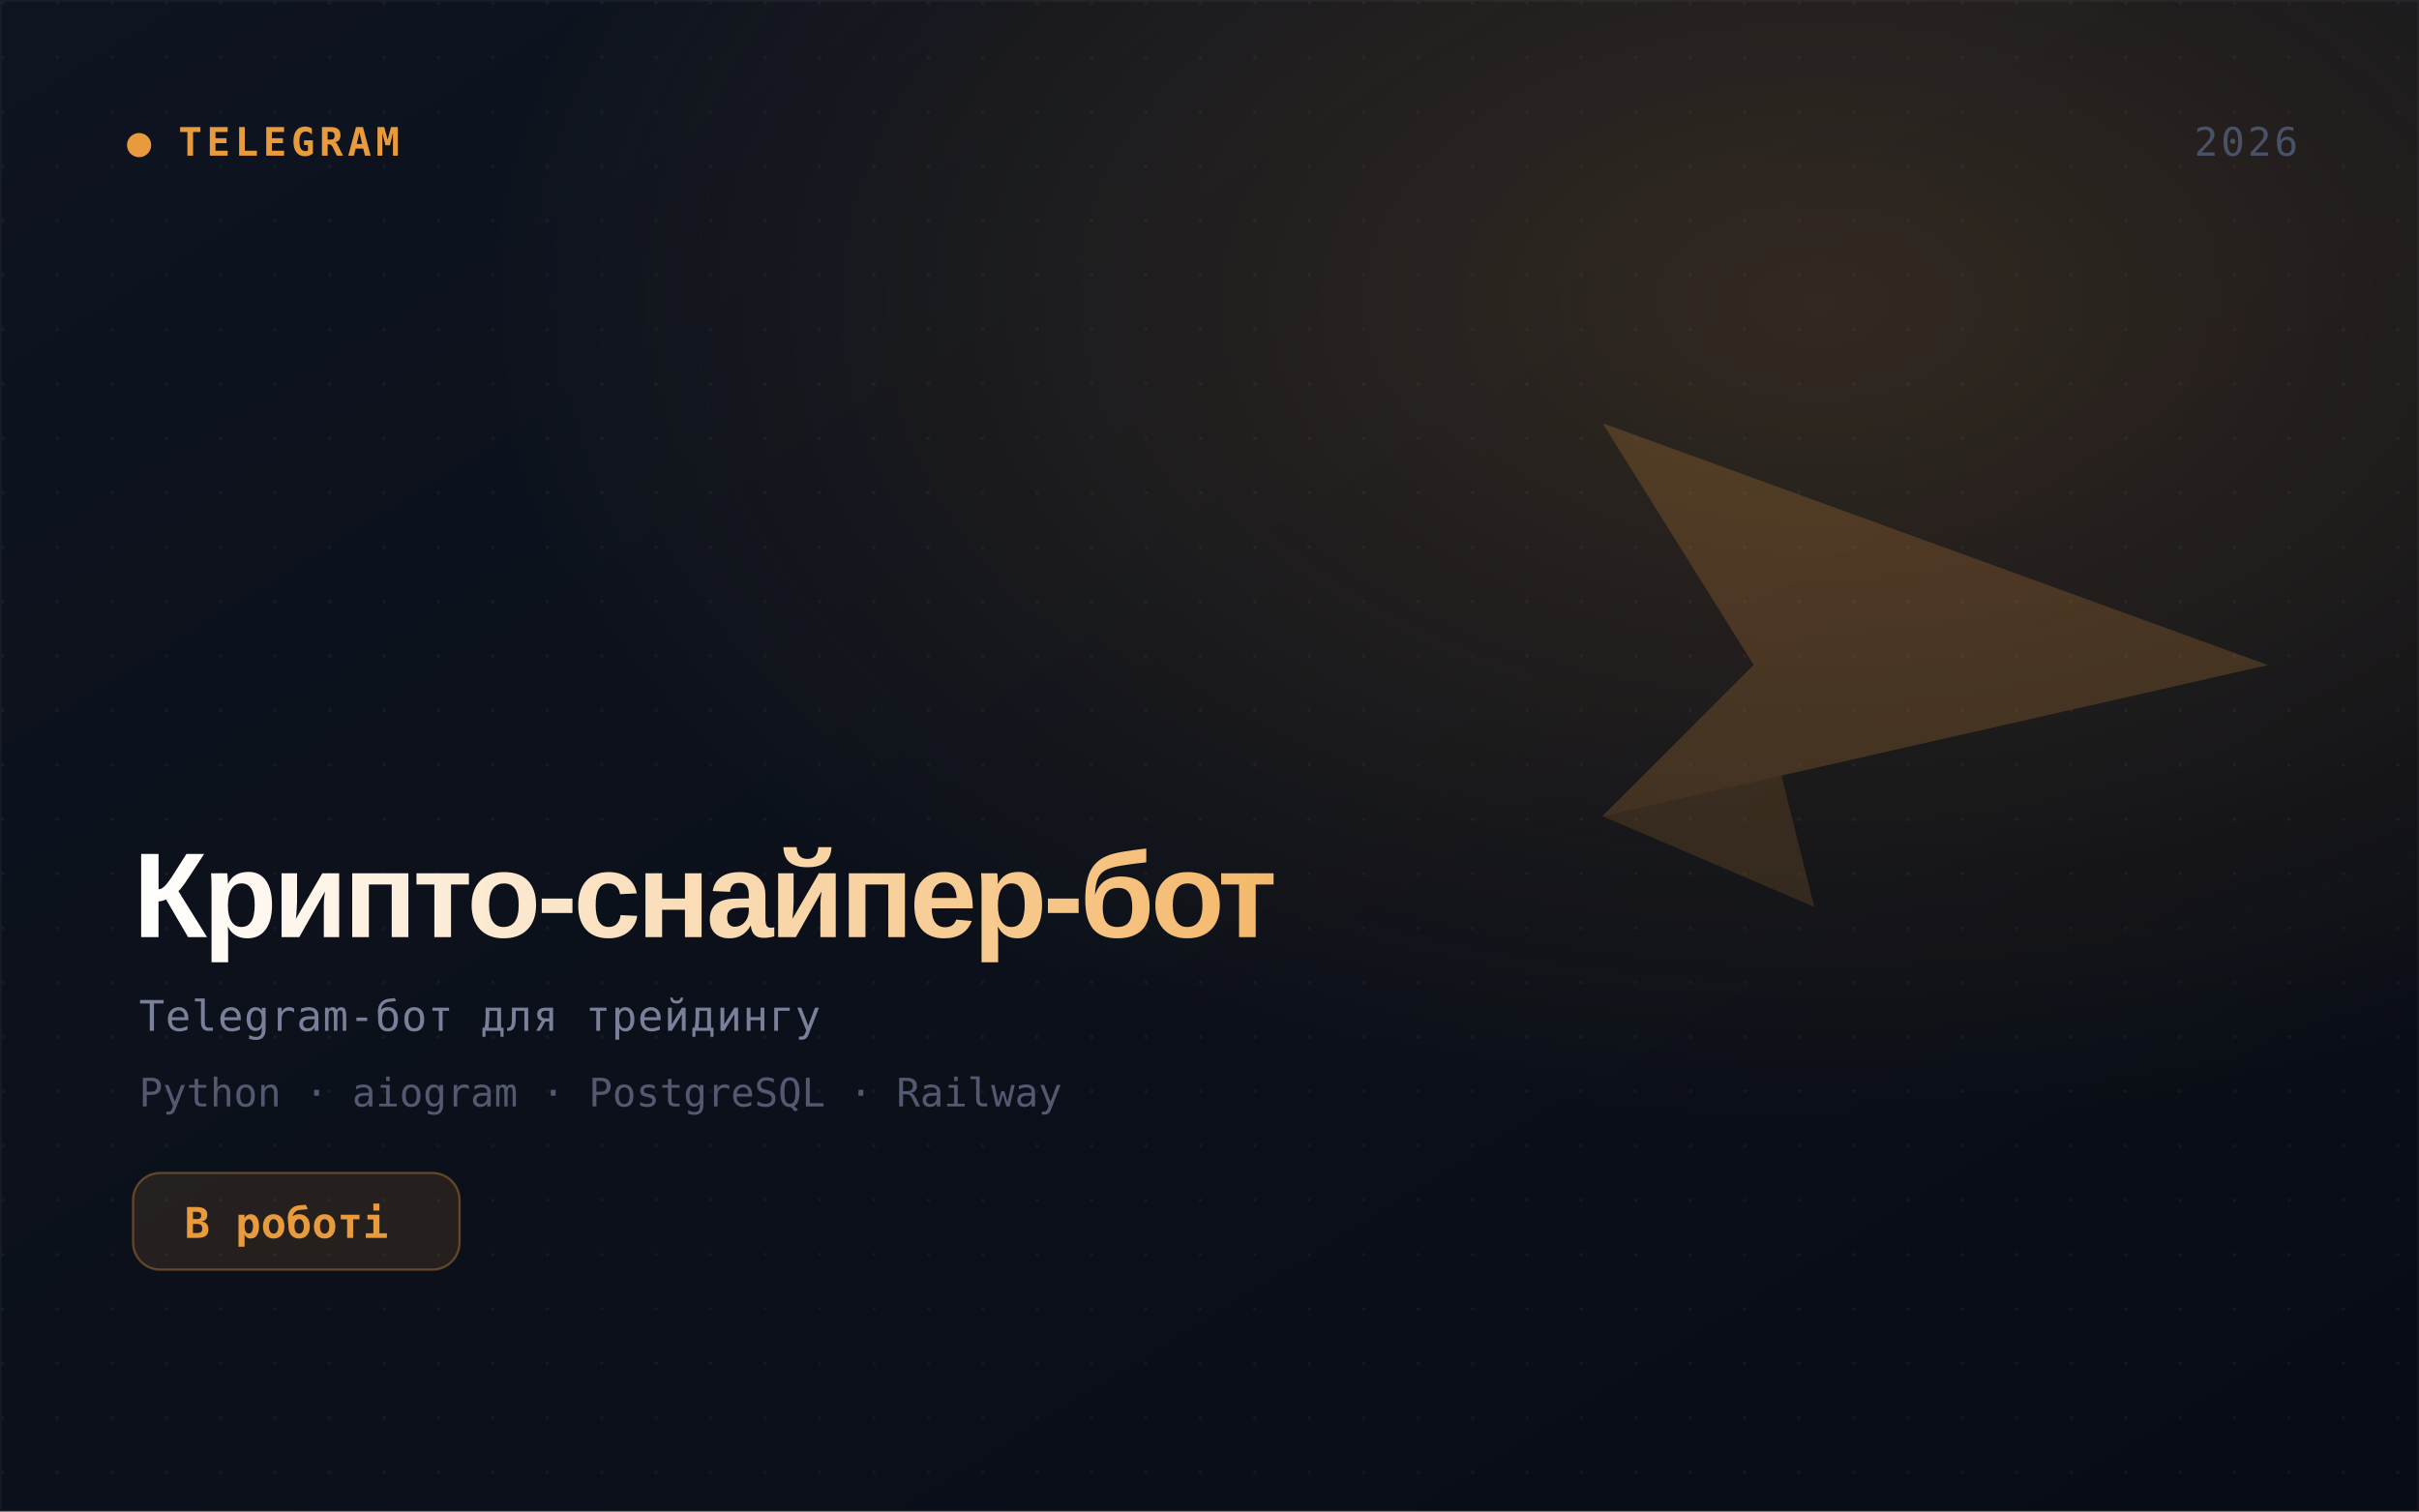
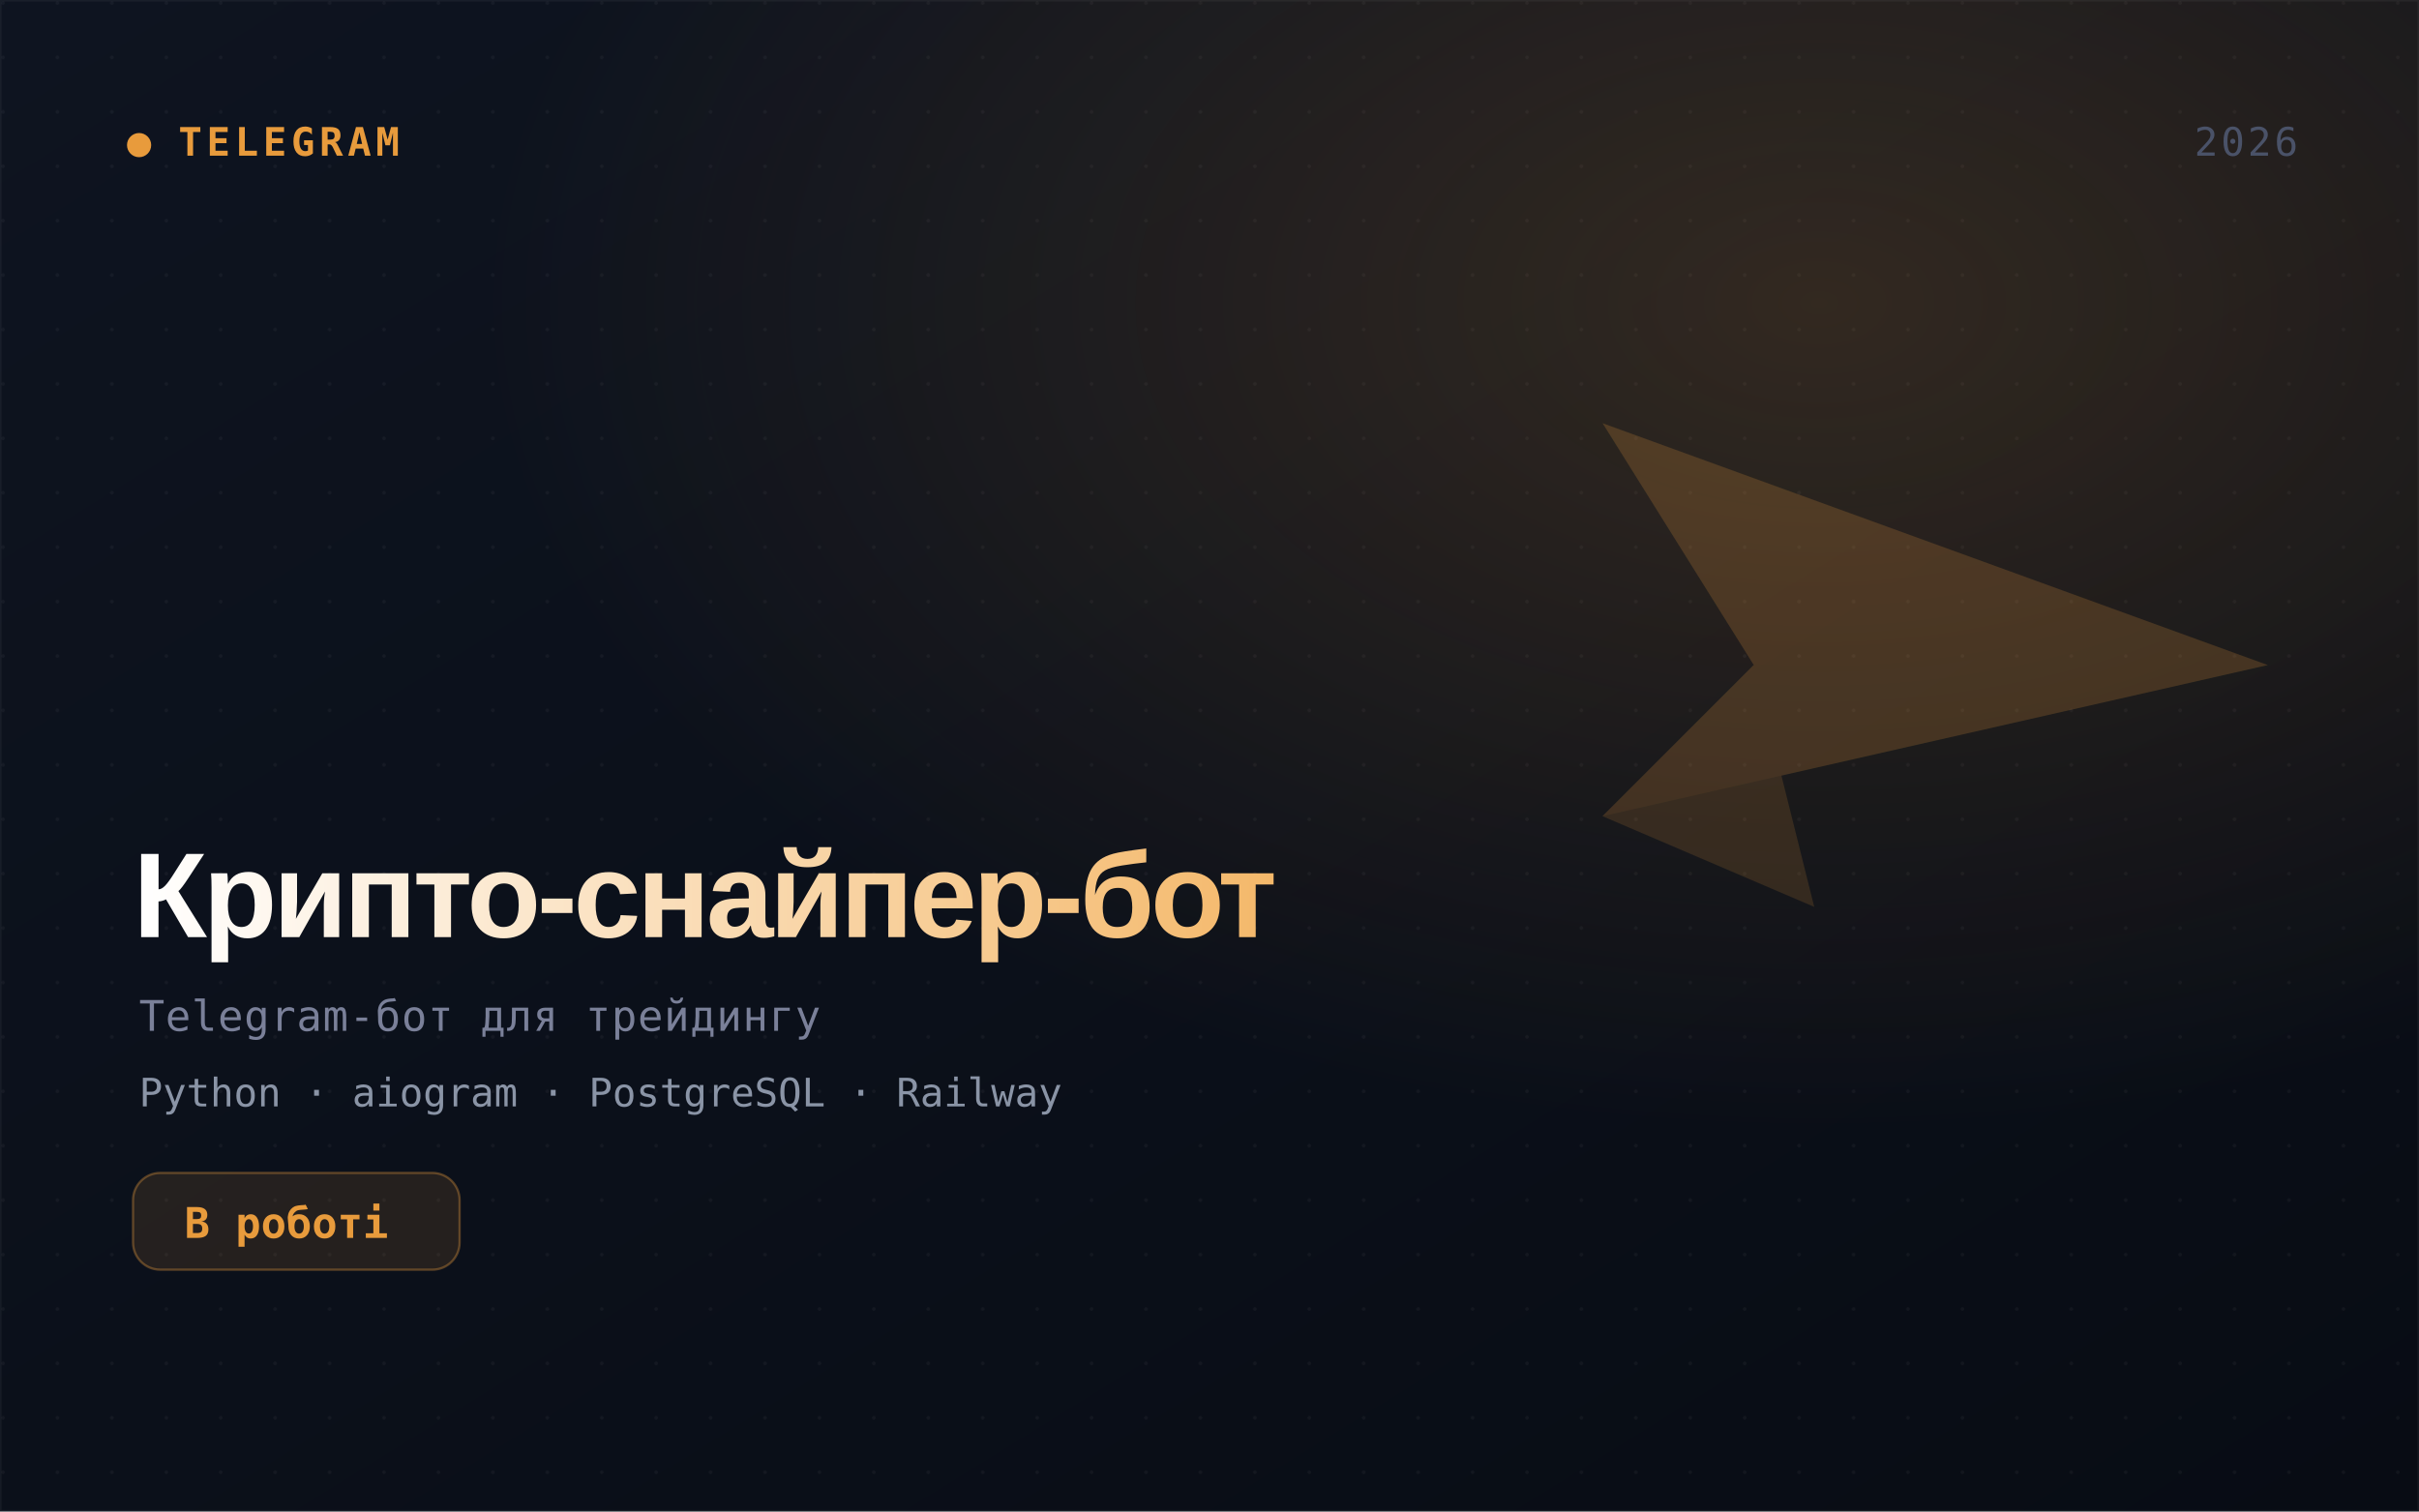
<svg xmlns="http://www.w3.org/2000/svg" width="1600" height="1000" viewBox="0 0 1600 1000" font-family="system-ui,Segoe UI,Arial,sans-serif">
  <defs>
    <linearGradient id="bg" x1="0" y1="0" x2="1" y2="1">
      <stop offset="0" stop-color="#0E1420" />
      <stop offset="1" stop-color="#080C14" />
    </linearGradient>
    <radialGradient id="glow" cx="0.75" cy="0.2" r="0.55">
      <stop offset="0" stop-color="#E89B3C" stop-opacity="0.18" />
      <stop offset="1" stop-color="#E89B3C" stop-opacity="0" />
    </radialGradient>
    <linearGradient id="title" x1="0" y1="0" x2="1" y2="0">
      <stop offset="0" stop-color="#FFFFFF" />
      <stop offset="1" stop-color="#F4B86A" />
    </linearGradient>
    <pattern id="dots" width="36" height="36" patternUnits="userSpaceOnUse">
      <circle cx="2" cy="2" r="1.2" fill="#FFFFFF" opacity="0.04" />
    </pattern>
  </defs>
  <rect width="1600" height="1000" fill="url(#bg)" />
  <rect width="1600" height="1000" fill="url(#dots)" />
  <rect width="1600" height="1000" fill="url(#glow)" />
  <g opacity="0.15" fill="#E89B3C" stroke="none">
    <polygon points="1060,280 1500,440 1060,540 1160,440" />
    <polygon points="1060,540 1160,440 1200,600" />
  </g>
  <g opacity="0.06" fill="#E89B3C">
    <polygon points="1060,280 1500,440 1060,540 1160,440" />
  </g>
  <g font-family="JetBrains Mono,Consolas,monospace">
    <circle cx="92" cy="96" r="8" fill="#E89B3C" />
    <text x="118" y="103" font-size="26" letter-spacing="3" fill="#E89B3C" font-weight="600">TELEGRAM</text>
    <text x="1520" y="103" font-size="26" letter-spacing="2" fill="#4A5268" text-anchor="end">2026</text>
  </g>
  <text x="88" y="620" font-size="80" font-weight="700" letter-spacing="-2.5" fill="url(#title)">Крипто-снайпер-бот</text>
  <text x="92" y="682" font-family="JetBrains Mono,Consolas,monospace" font-size="28" fill="#7A8099" letter-spacing="0.5">Telegram-бот для трейдингу</text>
-   <text x="92" y="732" font-family="JetBrains Mono,Consolas,monospace" font-size="26" fill="#545870">Python · aiogram · PostgreSQL · Railway</text>
+   <text x="92" y="732" font-family="JetBrains Mono,Consolas,monospace" font-size="26" fill="#8A94A6">Python · aiogram · PostgreSQL · Railway</text>
  <rect x="88" y="776" width="216" height="64" rx="18" fill="#E89B3C" opacity="0.12" />
  <rect x="88" y="776" width="216" height="64" rx="18" fill="none" stroke="#E89B3C" stroke-opacity="0.35" stroke-width="1.5" />
  <text x="122" y="819" font-family="JetBrains Mono,Consolas,monospace" font-size="28" font-weight="600" fill="#E89B3C">В роботі</text>
  <rect x="0.5" y="0.5" width="1599" height="999" fill="none" stroke="#FFFFFF" stroke-opacity="0.05" />
</svg>
